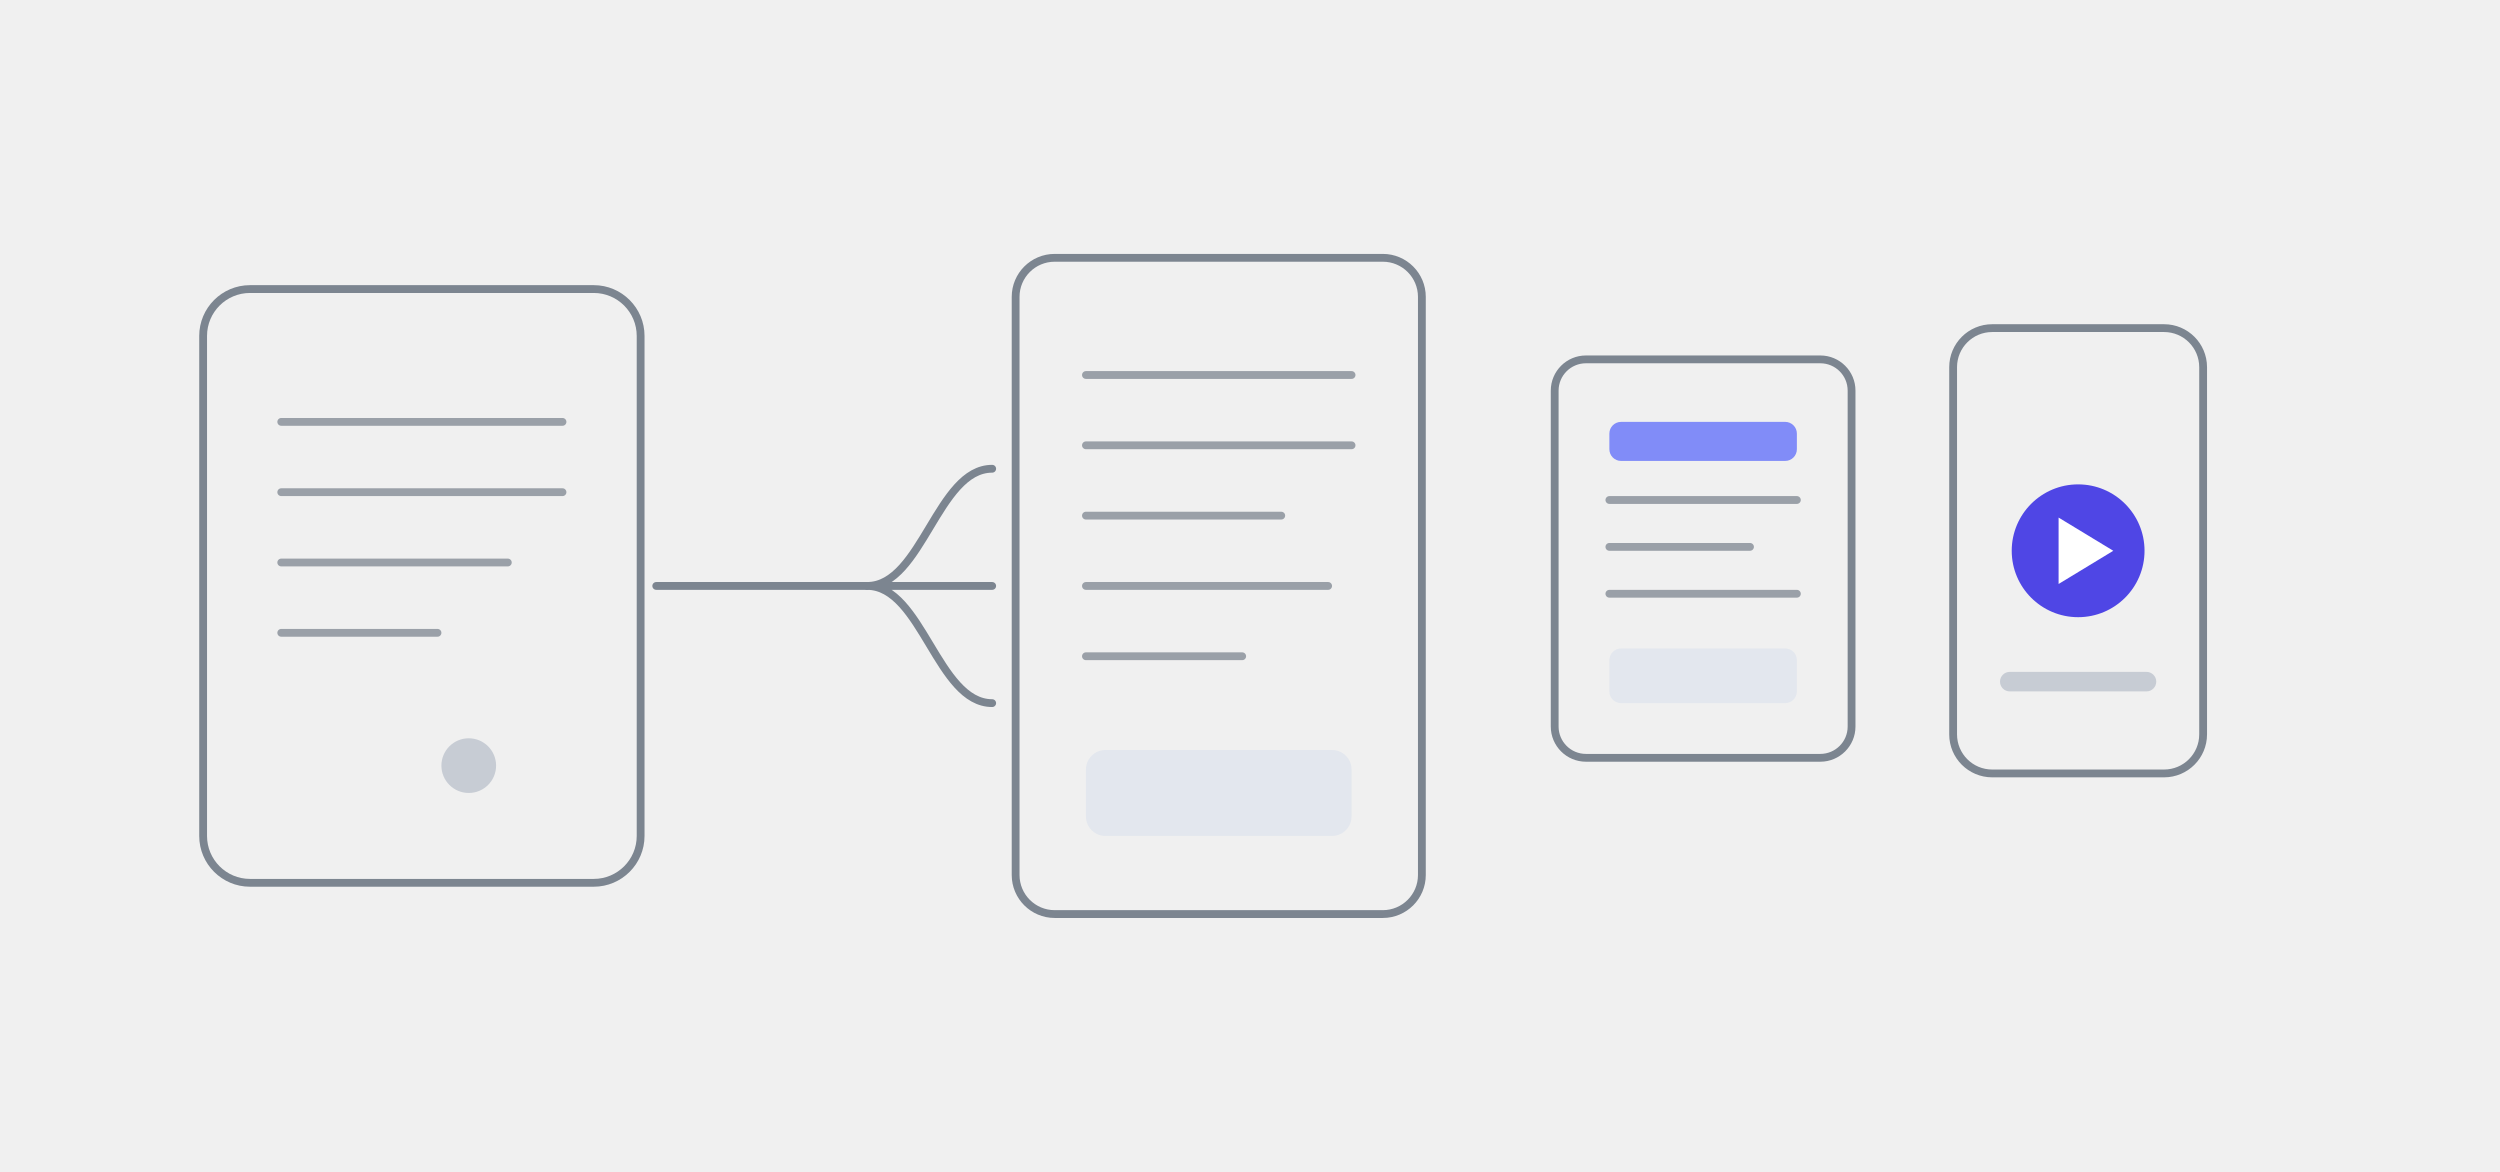
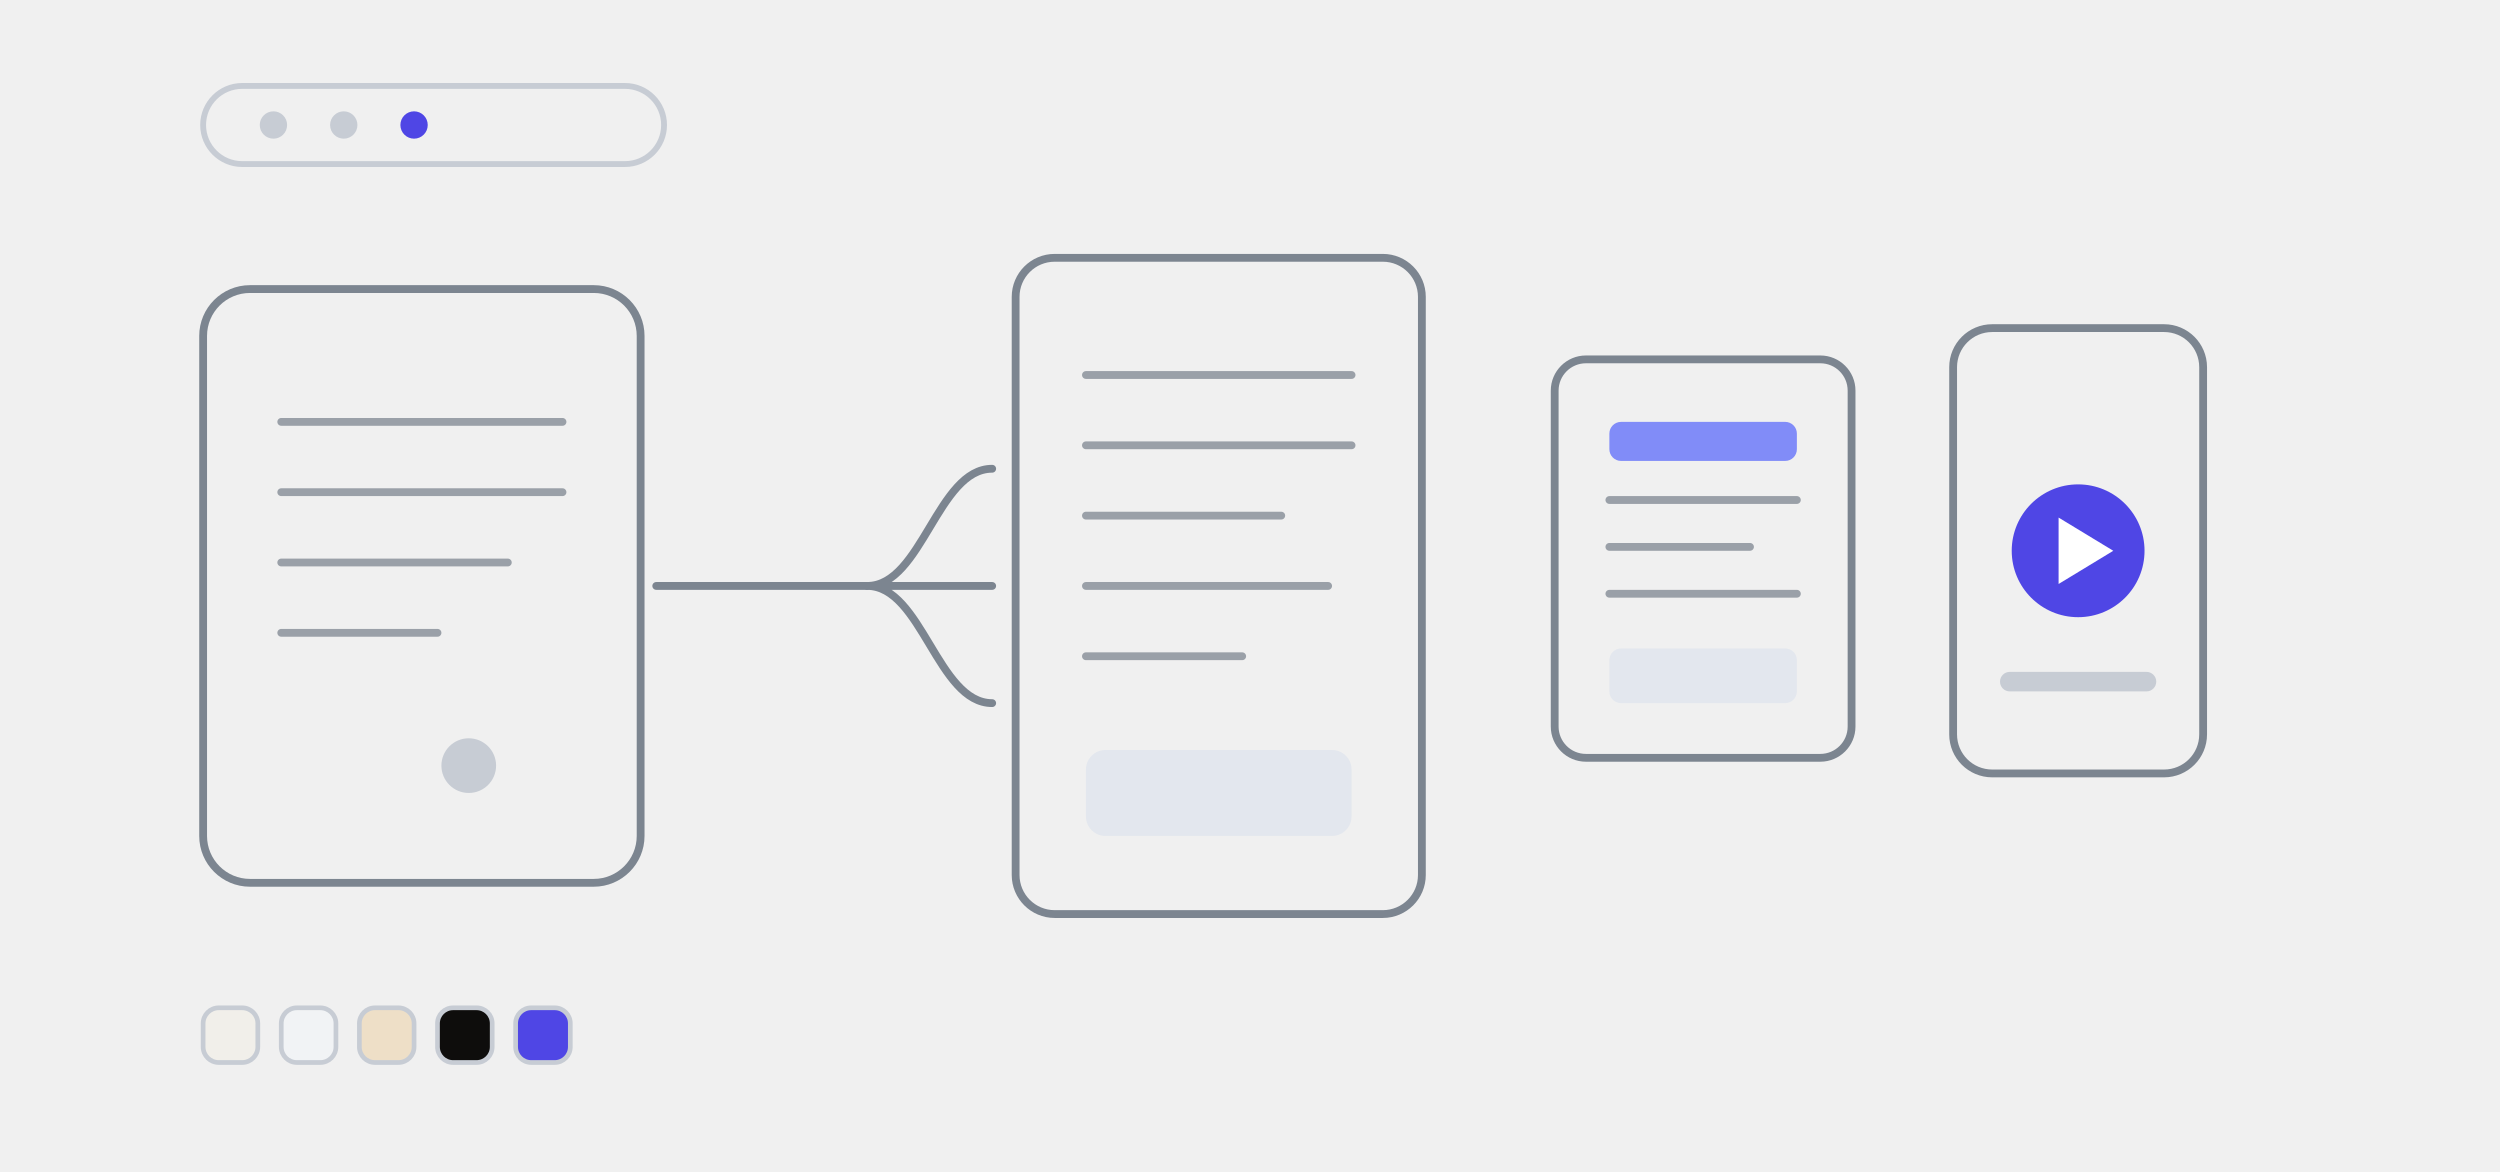
- <svg xmlns="http://www.w3.org/2000/svg" width="640" height="300" viewBox="0 0 640 300" role="img" aria-label="One article flowing into a long-form page, a social card set and a vertical video">
+ <svg xmlns="http://www.w3.org/2000/svg" width="640" height="300" viewBox="0 0 640 300" role="img" aria-label="One article flowing into a long-form page, a social card set and a vertical video, with a style and palette picker">
  <rect x="52" y="74" width="112" height="152" rx="12" fill="none" stroke="#7c8590" stroke-width="2" />
  <path d="M72 108h72M72 126h72M72 144h58M72 162h40" stroke="#9aa0a8" stroke-width="2" stroke-linecap="round" />
  <circle cx="120" cy="196" r="7" fill="#c7ccd4" />
  <path d="M168 150h54" stroke="#7c8590" stroke-width="2" stroke-linecap="round" />
  <path d="M222 150c14 0 18-30 32-30M222 150h32M222 150c14 0 18 30 32 30" stroke="#7c8590" stroke-width="2" fill="none" stroke-linecap="round" />
  <rect x="260" y="66" width="104" height="168" rx="10" fill="none" stroke="#7c8590" stroke-width="2" />
  <path d="M278 96h68M278 114h68M278 132h50M278 150h62M278 168h40" stroke="#9aa0a8" stroke-width="2" stroke-linecap="round" />
  <rect x="278" y="192" width="68" height="22" rx="5" fill="#e3e7ee" />
  <rect x="398" y="92" width="76" height="102" rx="8" fill="none" stroke="#7c8590" stroke-width="2" />
  <rect x="412" y="108" width="48" height="10" rx="3" fill="#818cf8" />
  <path d="M412 128h48M412 140h36M412 152h48" stroke="#9aa0a8" stroke-width="2" stroke-linecap="round" />
  <rect x="412" y="166" width="48" height="14" rx="3" fill="#e3e7ee" />
  <rect x="500" y="84" width="64" height="114" rx="10" fill="none" stroke="#7c8590" stroke-width="2" />
  <circle cx="532" cy="141" r="17" fill="#4f46e5" />
  <path d="M527 132.5l14 8.5-14 8.5z" fill="#ffffff" />
  <rect x="512" y="172" width="40" height="5" rx="2.5" fill="#c7ccd4" />
+   <rect x="52" y="22" width="118" height="20" rx="10" fill="none" stroke="#c7ccd4" stroke-width="1.5" />
+   <circle cx="70" cy="32" r="3.5" fill="#c7ccd4" />
+   <circle cx="88" cy="32" r="3.5" fill="#c7ccd4" />
+   <circle cx="106" cy="32" r="3.5" fill="#4f46e5" />
+   <rect x="52" y="258" width="14" height="14" rx="4" fill="#f1efea" stroke="#c7ccd4" stroke-width="1.2" />
+   <rect x="72" y="258" width="14" height="14" rx="4" fill="#f1f3f5" stroke="#c7ccd4" stroke-width="1.2" />
+   <rect x="92" y="258" width="14" height="14" rx="4" fill="#eedfc7" stroke="#c7ccd4" stroke-width="1.2" />
+   <rect x="112" y="258" width="14" height="14" rx="4" fill="#0e0d0c" stroke="#c7ccd4" stroke-width="1.2" />
+   <rect x="132" y="258" width="14" height="14" rx="4" fill="#4f46e5" stroke="#c7ccd4" stroke-width="1.2" />
</svg>
